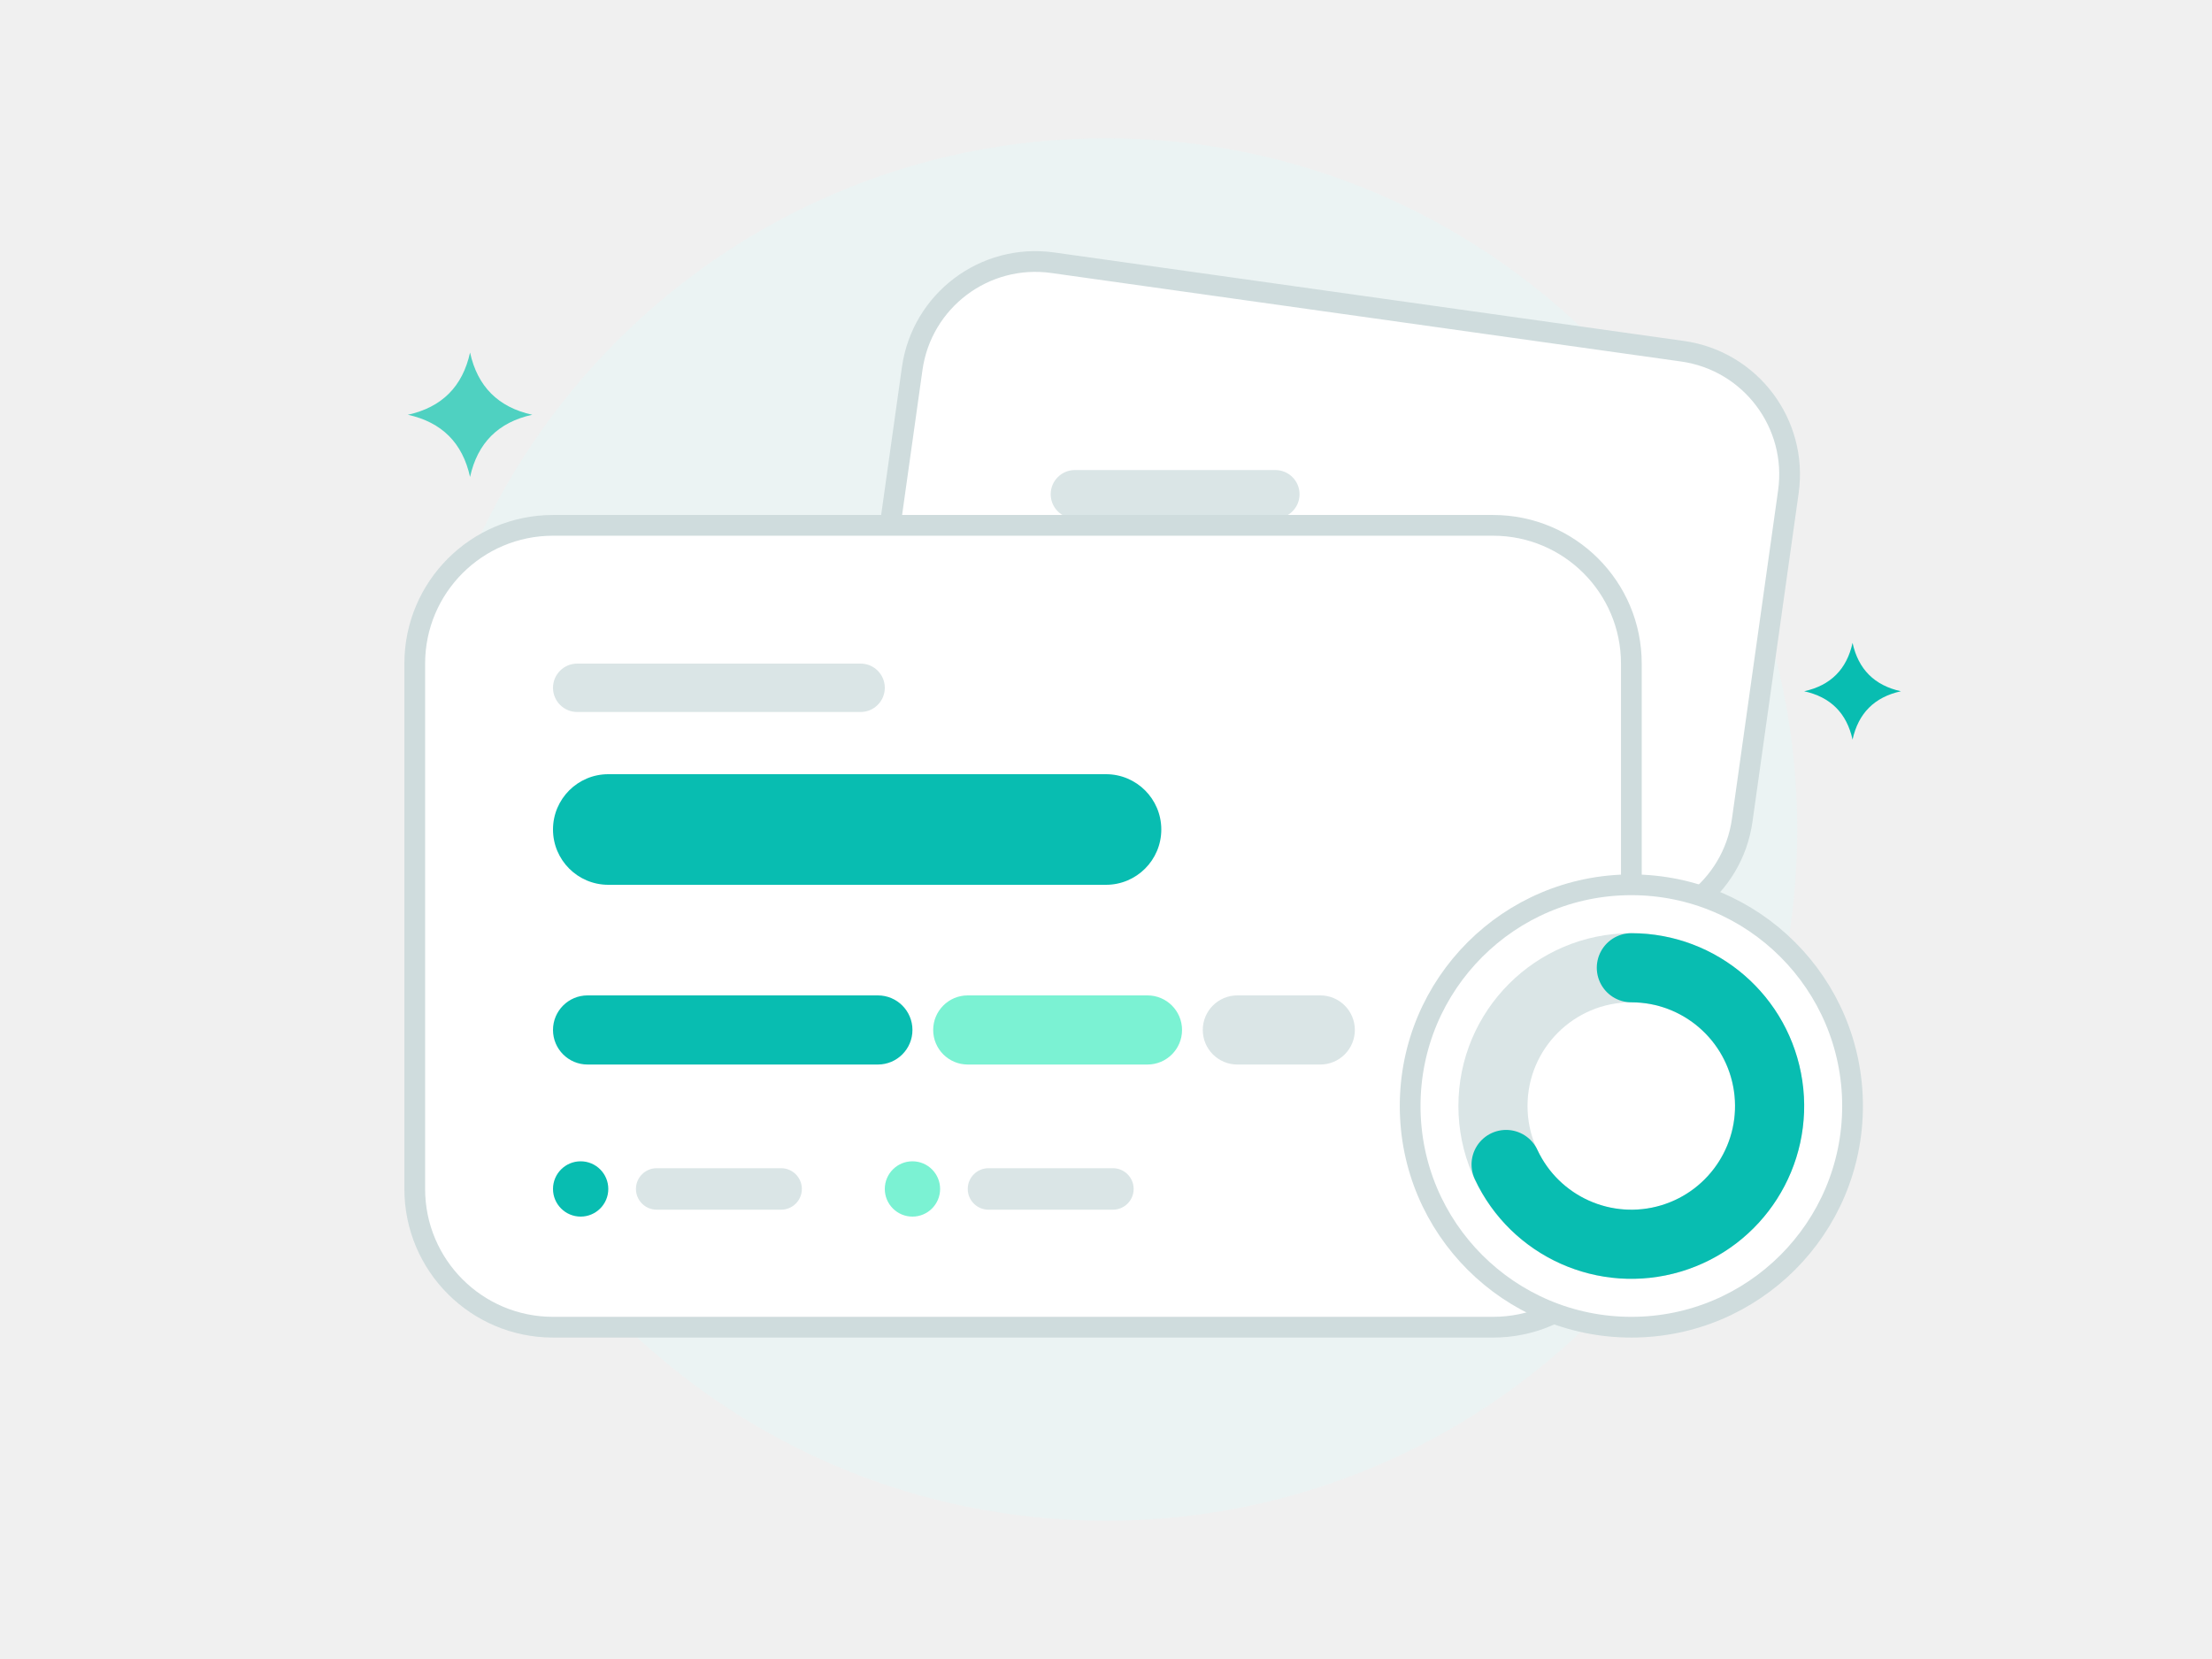
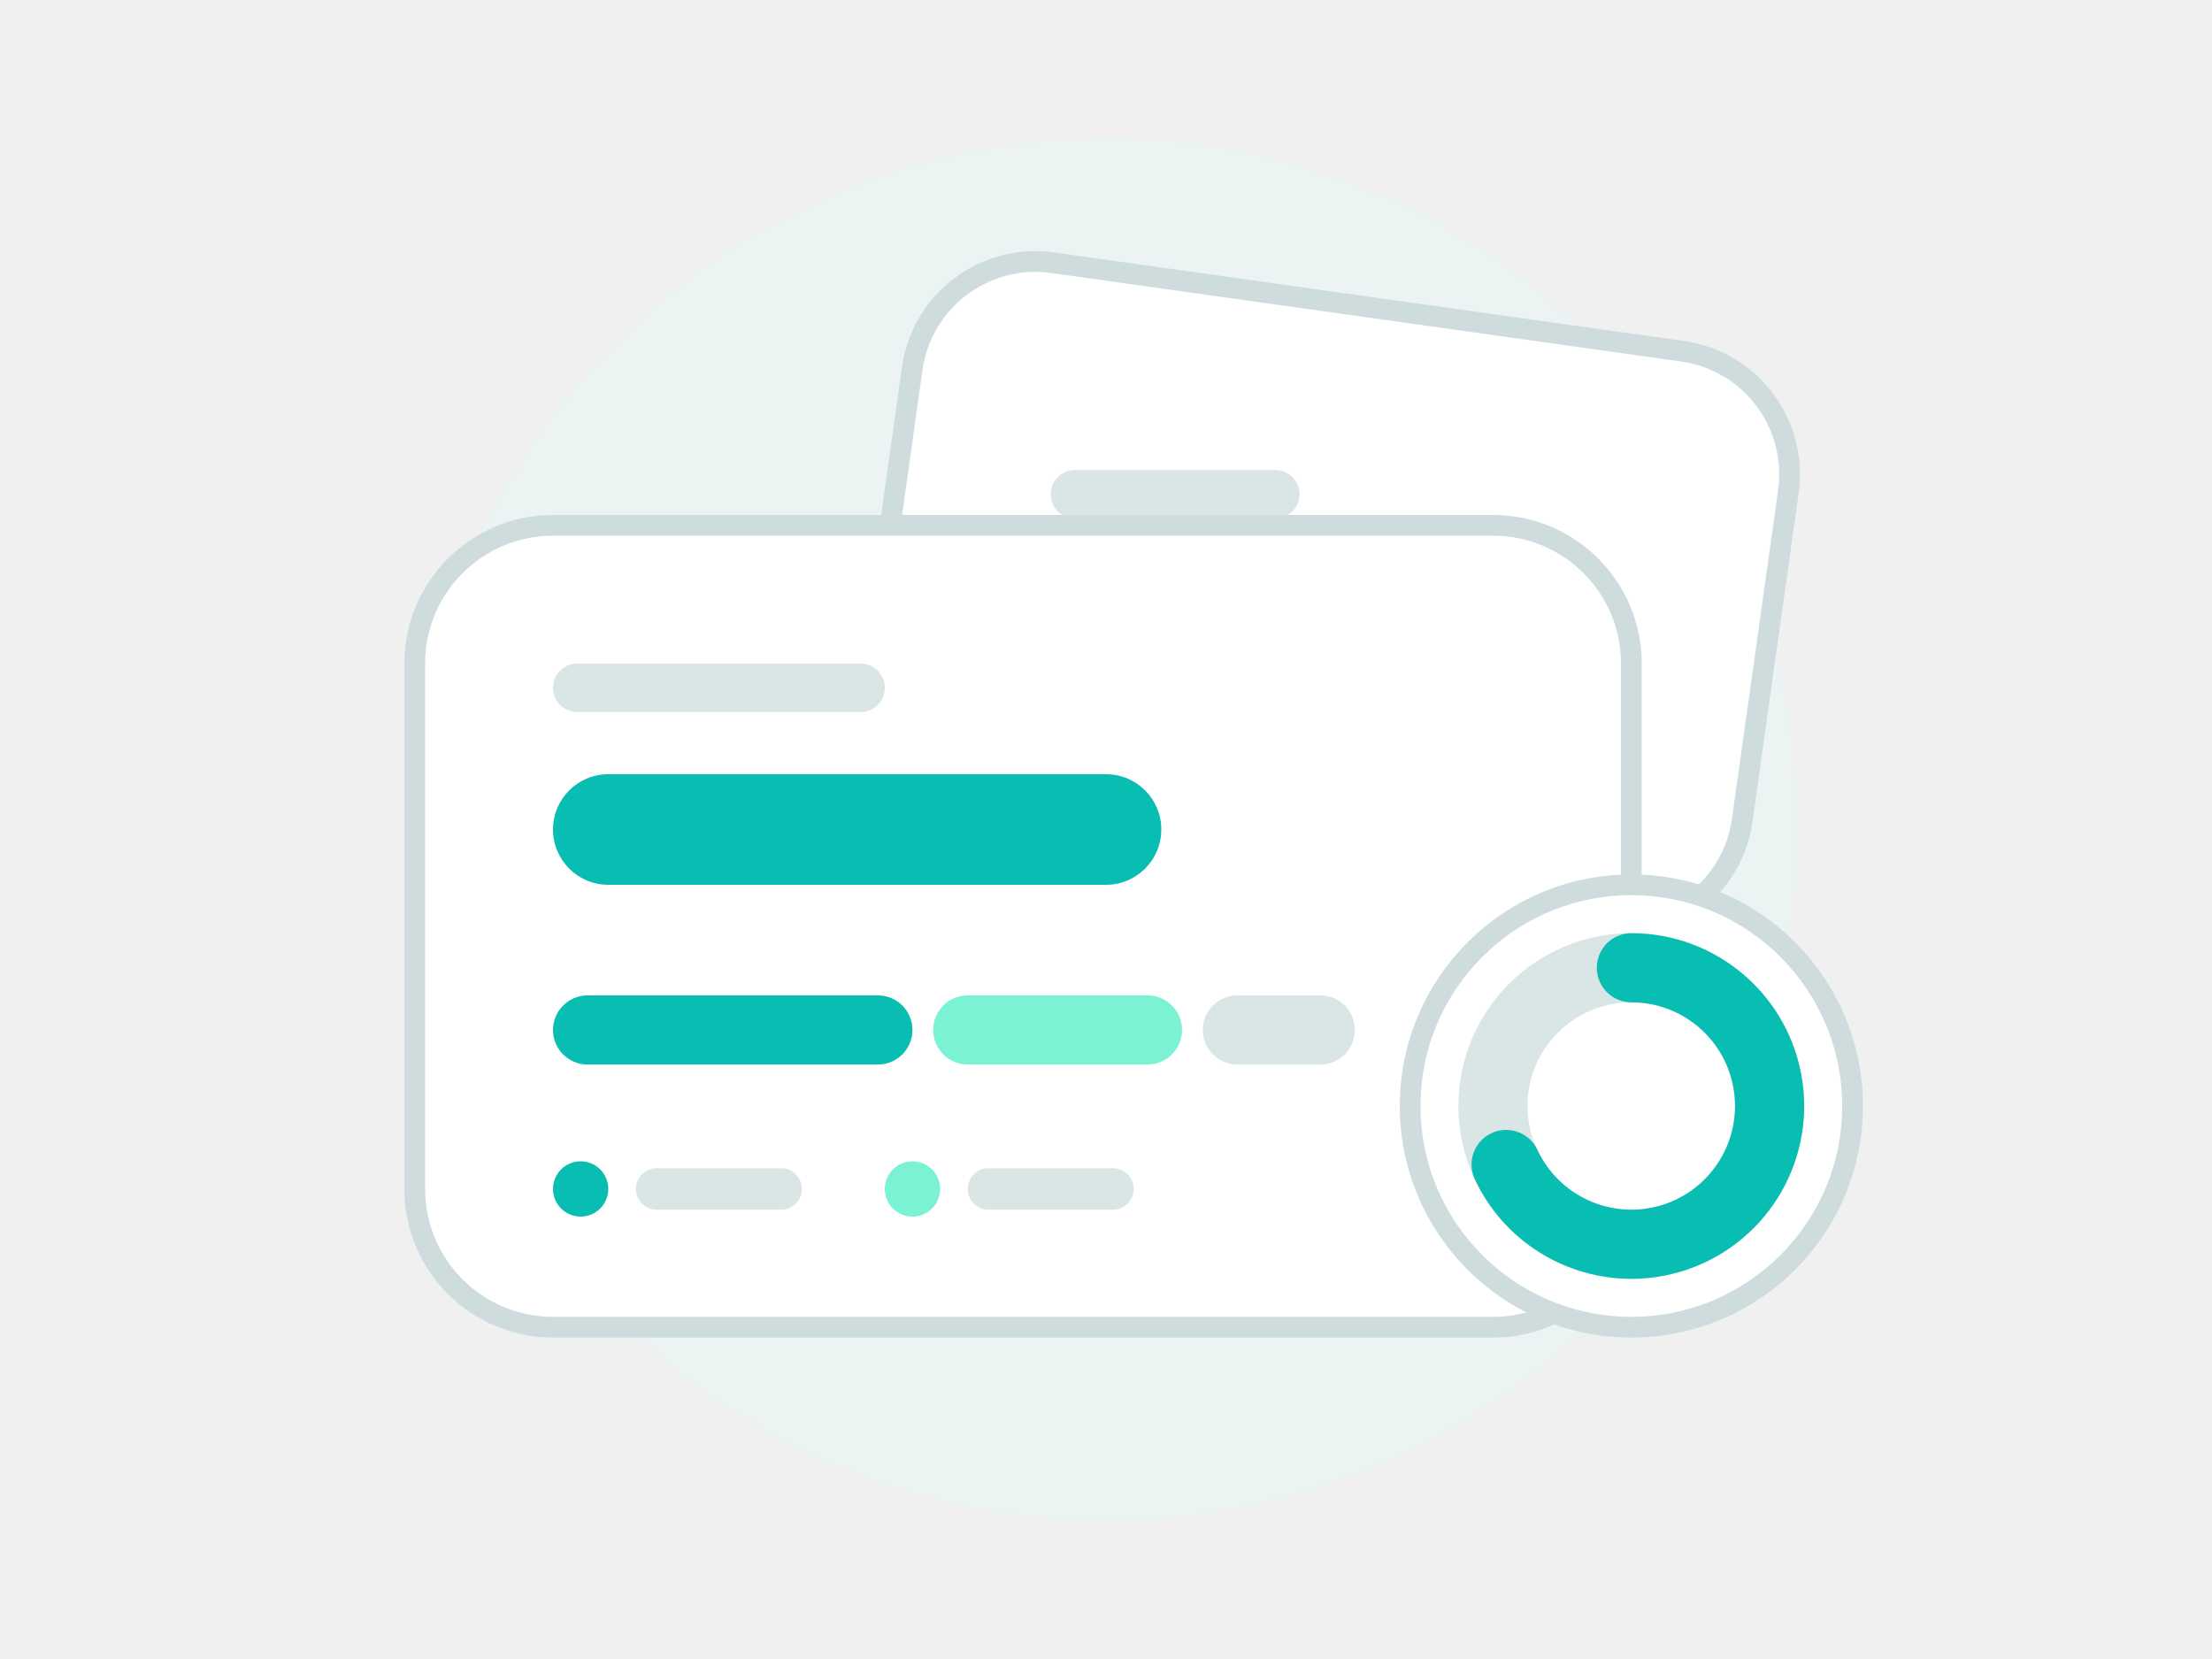
<svg xmlns="http://www.w3.org/2000/svg" viewBox="0 0 160 120" width="160" height="120">
  <circle cx="80" cy="60" r="50" fill="#EBF3F3" />
  <rect x="64" y="22" width="64" height="42" rx="9" fill="#FFFFFF" stroke="#CFDCDD" stroke-width="1.5" transform="rotate(8 96 43)" />
  <rect x="76" y="34" width="18" height="3.5" rx="1.75" fill="#DAE5E6" />
  <rect x="30" y="38" width="88" height="58" rx="10" fill="#FFFFFF" stroke="#CFDCDD" stroke-width="1.5" />
  <rect x="40" y="48" width="24" height="3.5" rx="1.75" fill="#DAE5E6" />
  <rect x="40" y="56" width="44" height="8" rx="4" fill="#08BDB1" />
  <rect x="40" y="72" width="26" height="5" rx="2.5" fill="#08BDB1" />
  <rect x="67.5" y="72" width="18" height="5" rx="2.5" fill="#7BF2D3" />
  <rect x="87" y="72" width="11" height="5" rx="2.5" fill="#DAE5E6" />
  <circle cx="42" cy="86" r="2" fill="#08BDB1" />
  <rect x="46" y="84.5" width="12" height="3" rx="1.5" fill="#DAE5E6" />
  <circle cx="66" cy="86" r="2" fill="#7BF2D3" />
  <rect x="70" y="84.5" width="12" height="3" rx="1.5" fill="#DAE5E6" />
  <circle cx="118" cy="80" r="16" fill="#FFFFFF" stroke="#CFDCDD" stroke-width="1.5" />
  <path d="M118 70 A10 10 0 1 1 117.98 70" fill="none" stroke="#DAE5E6" stroke-width="5" />
  <path d="M118 70 A10 10 0 1 1 108.94 84.23" fill="none" stroke="#08BDB1" stroke-width="5" stroke-linecap="round" />
-   <path d="M34 25.5 Q34.81 29.19 38.5 30 Q34.81 30.81 34 34.5 Q33.19 30.81 29.5 30 Q33.19 29.19 34 25.5Z" fill="#4FD1C1" />
-   <path d="M134 46.5 Q134.63 49.37 137.5 50 Q134.63 50.63 134 53.5 Q133.37 50.63 130.5 50 Q133.37 49.37 134 46.5Z" fill="#08BDB1" />
</svg>
